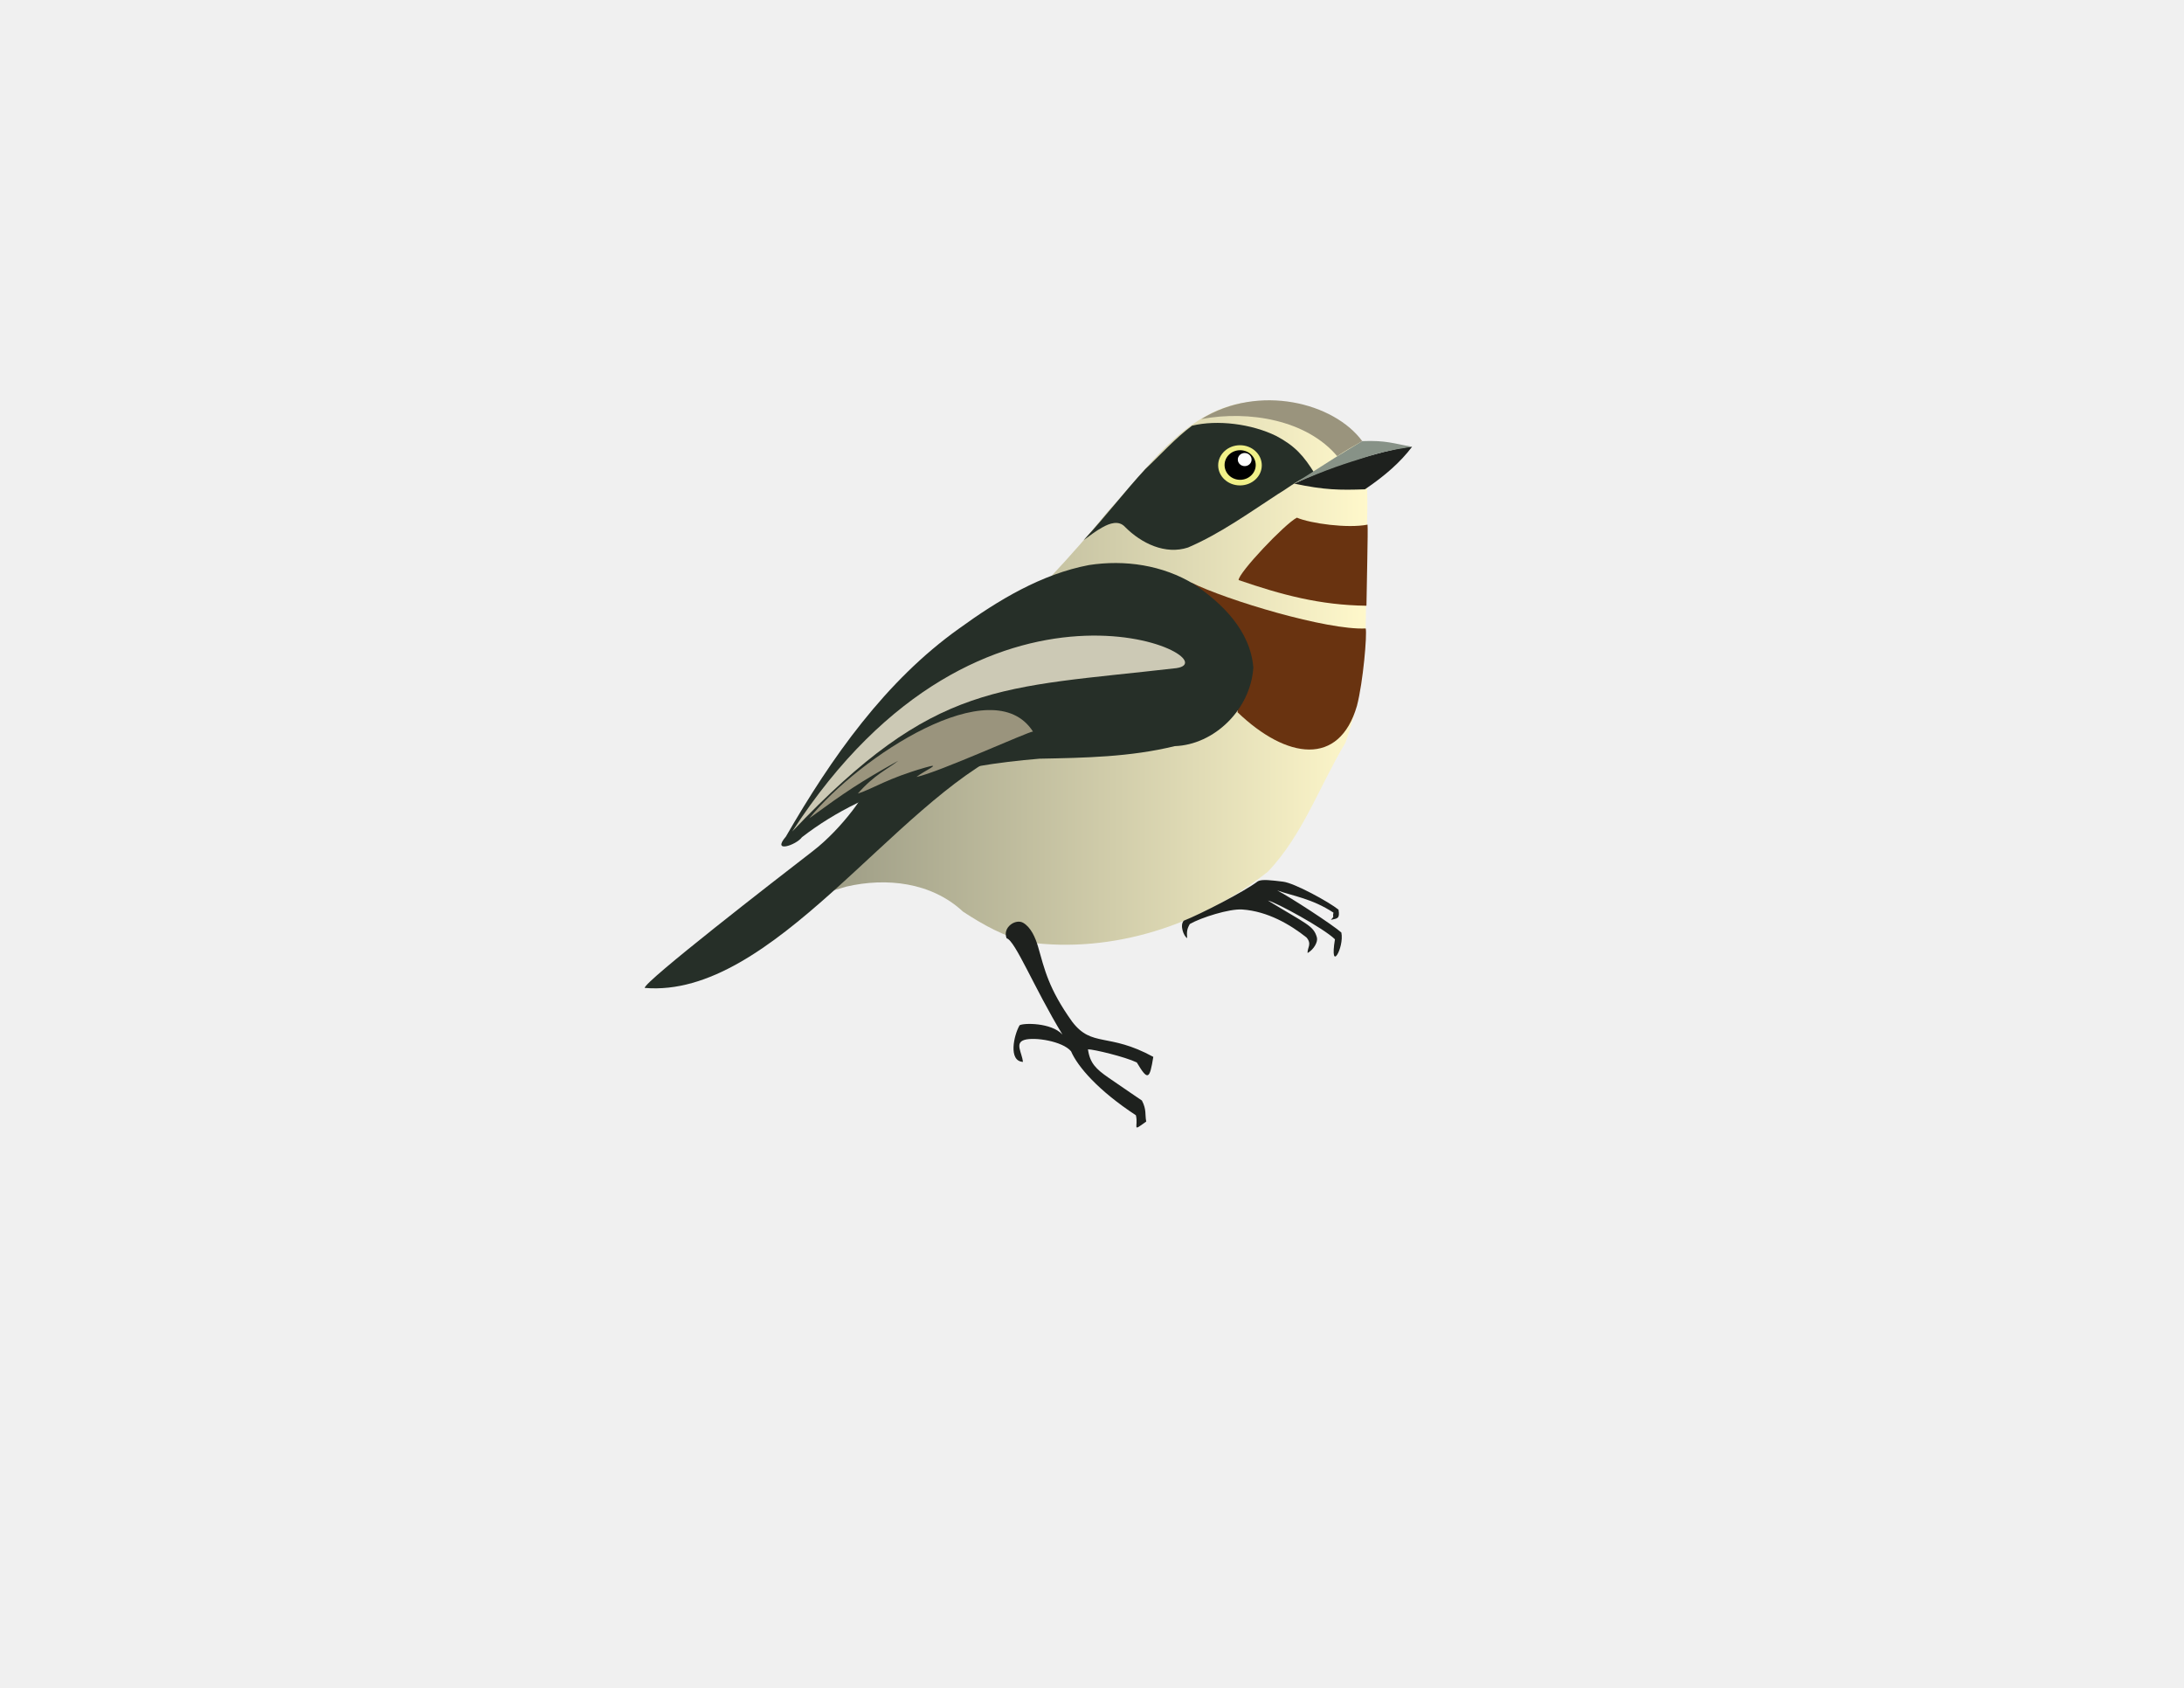
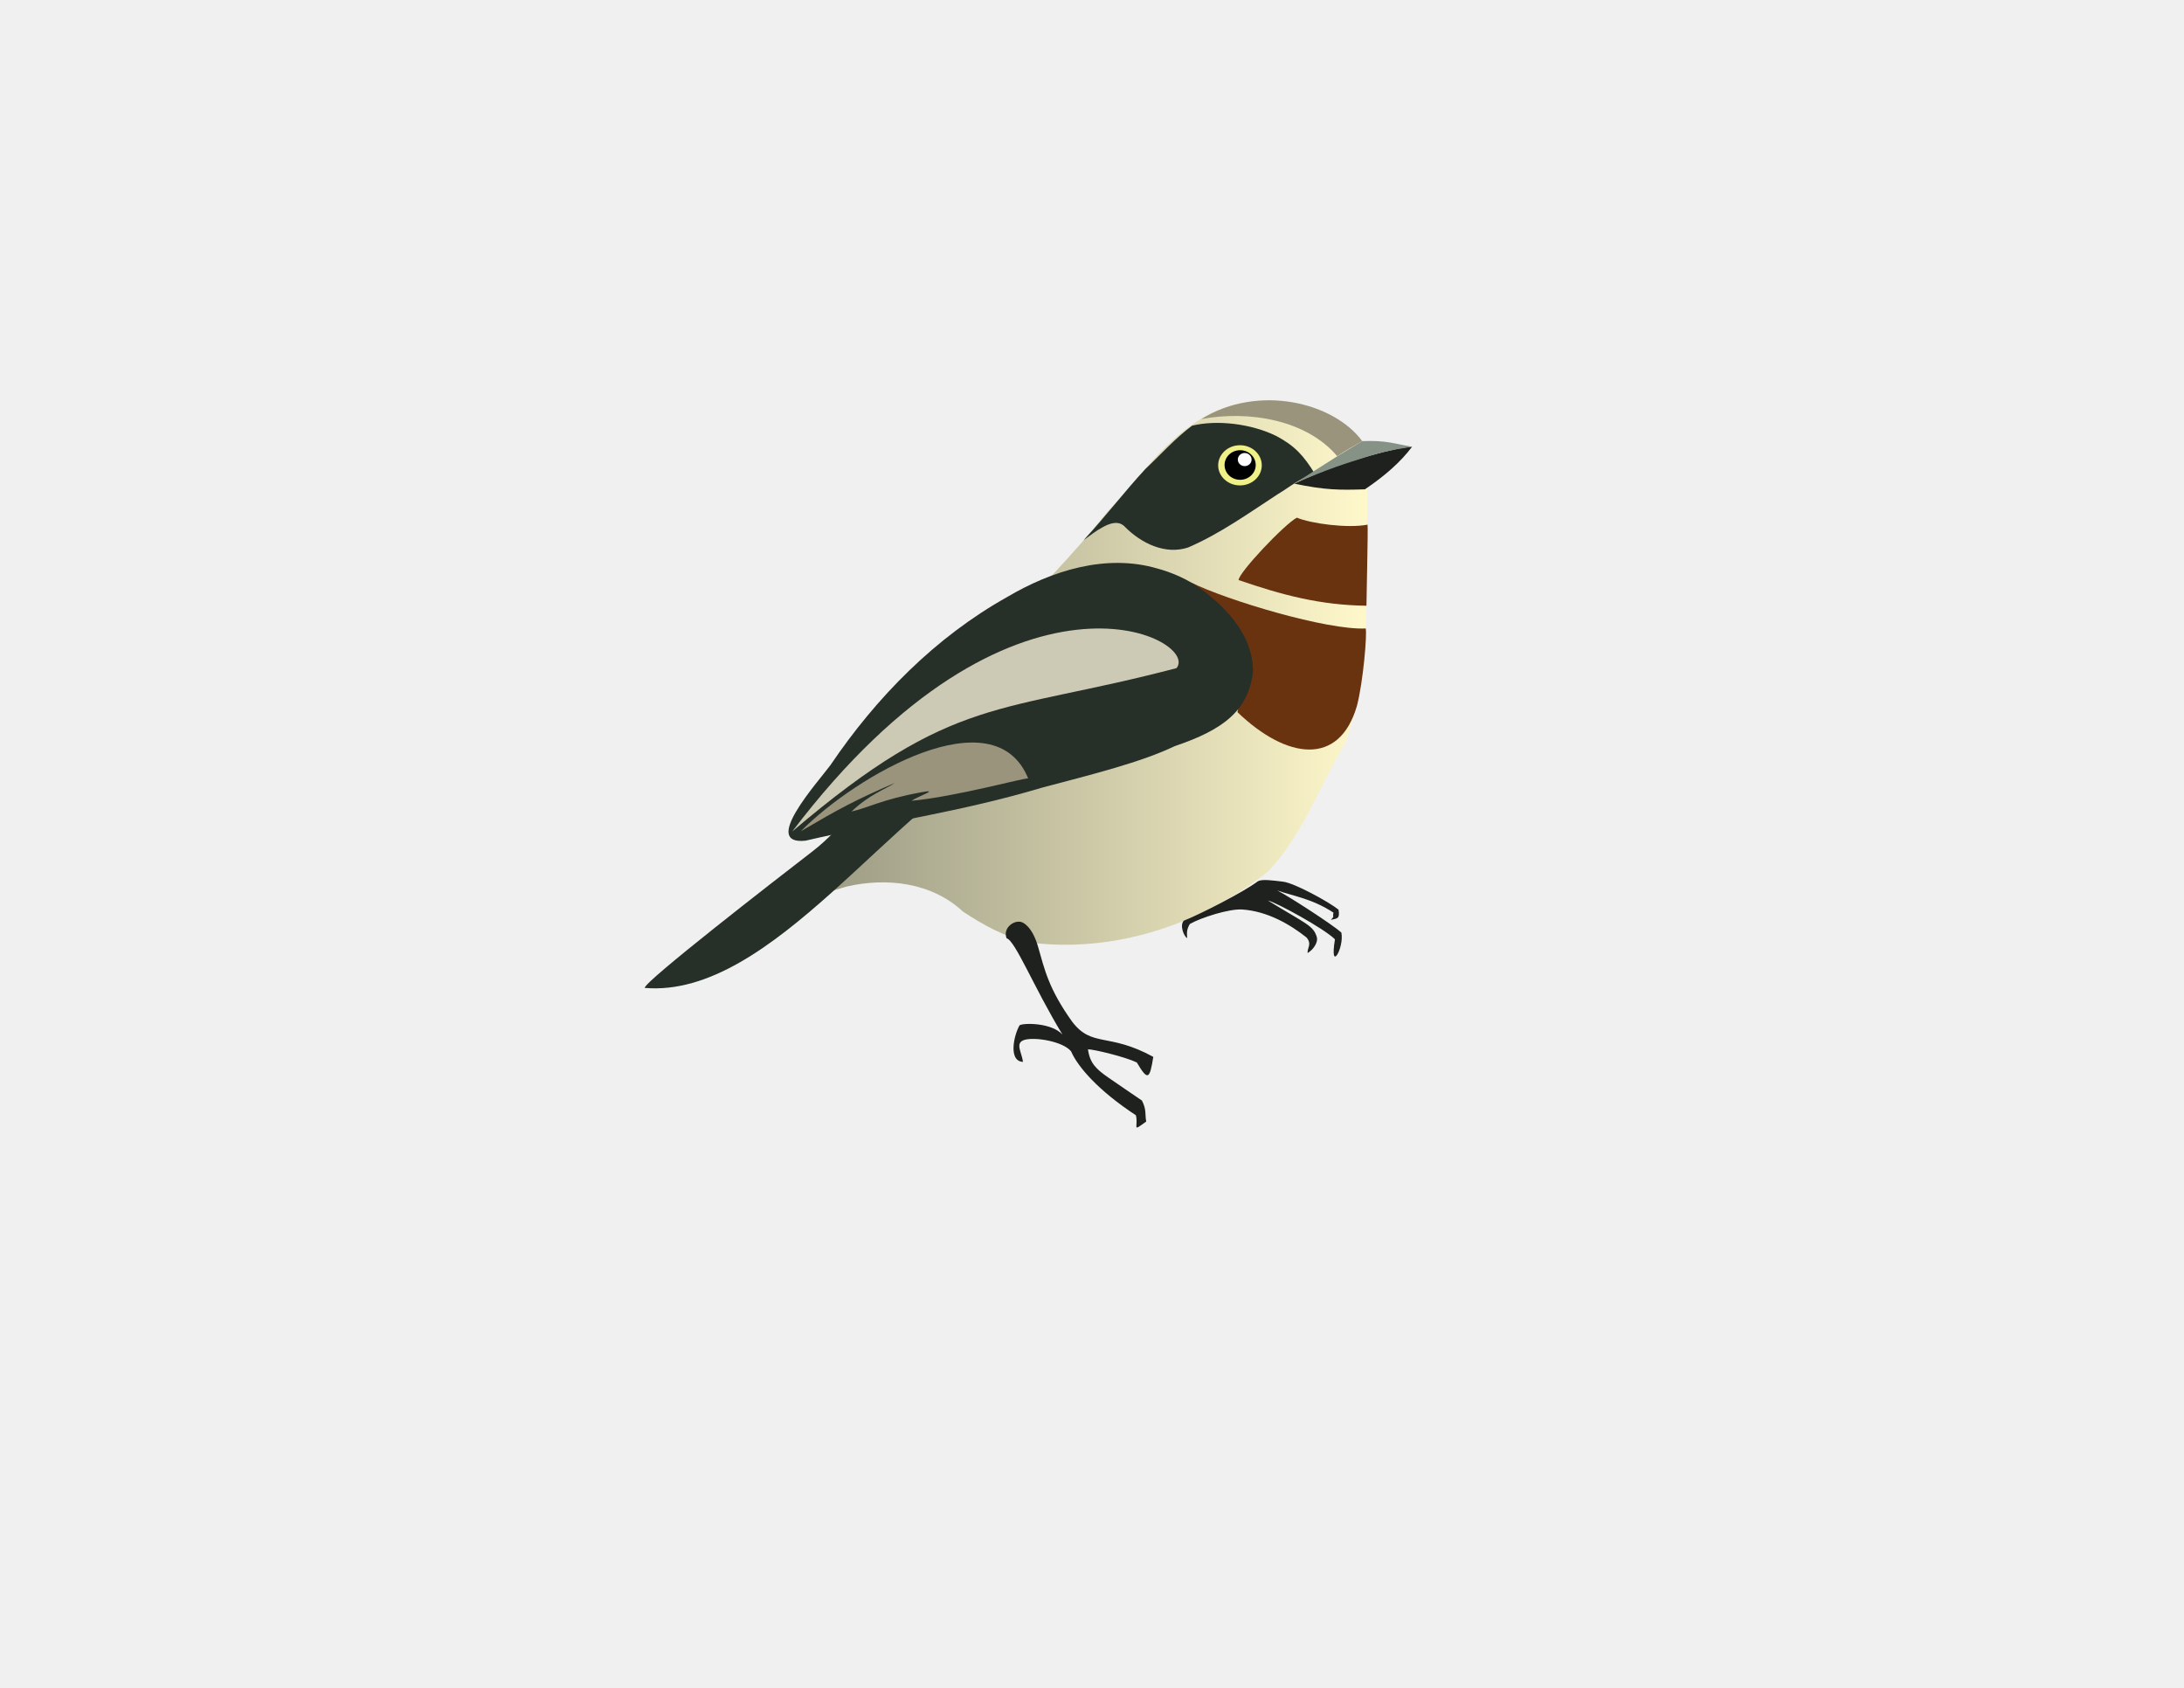
<svg xmlns="http://www.w3.org/2000/svg" xmlns:xlink="http://www.w3.org/1999/xlink" width="792pt" height="612pt" id="svg2" version="1.0">
  <defs id="defs4">
    <linearGradient id="linearGradient3038">
      <stop style="stop-color:#757769;stop-opacity:1;" offset="0" id="stop3040" />
      <stop style="stop-color:#fff8cb;stop-opacity:1;" offset="1" id="stop3042" />
    </linearGradient>
    <linearGradient xlink:href="#linearGradient3038" id="linearGradient3006" x1="2.836" y1="315.948" x2="915.594" y2="315.948" gradientUnits="userSpaceOnUse" />
    <linearGradient xlink:href="#linearGradient3038" id="linearGradient3029" gradientUnits="userSpaceOnUse" x1="2.836" y1="315.948" x2="915.594" y2="315.948" />
+     <linearGradient xlink:href="#linearGradient3038" id="linearGradient3027" gradientUnits="userSpaceOnUse" x1="2.836" y1="315.948" x2="915.594" y2="315.948" gradientTransform="matrix(0.9427679,0,0,1,2.898217,0)" />
  </defs>
  <g id="layer1">
    <g id="BirdBatis" transform="matrix(0.428474,0,0,0.428474,290.0398,209.1822)">
-       <g id="g3006" transform="matrix(0.9427679,0,0,1,2.898217,0)">
-         <path id="Body" d="m 509.511,574.972 c 101.099,12.849 206.268,-19.209 287.204,-79.765 41.861,-41.722 61.266,-95.952 92.673,-145.399 20.498,-55.748 24.303,-96.927 24.559,-154.399 -2.025,-57.829 5.925,-117.017 -1.815,-174.309 C 887.142,-31.616 818.206,-37.989 766.774,-33.671 695.49,-22.4 652.162,41.047 604.913,88.917 561.41,139.55 513.95,186.5 464.34,230.983 310.603,521.195 203.307,536.366 292.05,512.157 c 47.659,-10.383 101.676,-5.049 139.532,28.233 24.19,15.018 49.926,28.421 77.929,34.582 z" style="fill:url(#linearGradient3029);fill-opacity:1" />
-         <path id="HeadStripe" d="M 909.479,9.524 C 875.684,-33.855 785.793,-55.491 716.845,-15.354 c 57.159,-10.124 126.12,1.057 162.653,41.865 11.176,-6.993 18.301,-10.567 29.98,-16.986 z" style="fill:#9a947d;stroke:none" />
-         <path id="EyeMask" d="m 576.008,121.228 c 25.586,-25.811 48.385,-54.249 73.836,-80.157 18.535,-16.43 35.591,-34.629 55.913,-48.943 30.113,-6.967 71.305,-2.161 101.013,11.685 22.002,11.041 32.757,22.176 46.271,43.023 -16.592,2.97 -29.956,14.395 -44.41,22.391 -35.04,21.512 -69.398,44.866 -107.678,60.335 -27.095,8.43 -55.825,-4.594 -75.419,-23.216 -7.616,-7.852 -18.689,-3.968 -26.941,0.409 -7.995,4.058 -15.168,9.486 -22.585,14.473 z" style="fill:#262f28;fill-opacity:1" />
-         <path style="fill:#693310;fill-opacity:1;stroke:none" d="m 903.118,308.267 c 7.446,-26.815 12.29,-80.784 10.507,-87.364 -45.849,2.191 -166.076,-31.703 -209.305,-51.996 61.308,54.685 54.364,44.653 68.763,79.52 13.98,17.033 -10.886,48.006 -12.931,66.949 59.005,53.368 121.873,61.391 142.966,-7.11 z" id="Chest" />
-         <path style="fill:#262f28;fill-opacity:1;stroke:none" d="M 487.659,357.316 C 349.015,416.891 203.504,638.664 50.64,626.498 49.127,619.984 207.742,504.214 252.014,471.988 c 34.84,-25.321 68.027,-68.675 68.578,-81.717 22.191,-8.433 141.12,-33.677 167.067,-32.955 z" id="TailUpper" />
-         <path style="fill:#1e211e" d="m 581.183,695.752 c 6.73,-0.031 44.222,8.385 58.433,14.821 13.301,21.071 15.378,19.224 19.767,-6.287 -53.882,-27.757 -73.188,-10.225 -97.088,-39.644 -28.452,-37.52 -33.096,-59.276 -40.79,-84.448 -3.279,-10.728 -8.737,-22.112 -17.811,-27.145 -9.074,-5.033 -25.169,5.175 -19.878,17.465 10.19,2.229 33.097,56.352 66.84,108.631 -13.217,-13.684 -46.82,-13.211 -51.324,-10.501 -6.915,11.242 -13.749,40.485 4.072,41.301 -1.341,-10.679 -10.081,-21.383 1.65,-24.789 12.2,-3.542 45.795,1.441 55.859,12.817 8.029,17.422 32.401,44.237 77.642,72.206 3.292,13.18 -5.808,19.572 12.375,7.06 -1.724,-7.892 0.593,-13.259 -5.172,-23.676 0,0 -25.247,-16.147 -40.071,-25.828 -14.824,-9.681 -22.256,-16.431 -24.505,-31.981 z" id="LegLeft" />
-         <path style="fill:#1e211e;fill-opacity:1;stroke:none" d="m 855.216,569.62 c -3.888,-13.548 -12.749,-15.167 -58.632,-41.731 9.71,1.938 67.274,31.561 80.227,43.743 -6.824,39.35 11.396,9.521 7.666,-7.629 -9.602,-8.284 -61.807,-40.312 -76.747,-47.499 18.686,6.234 41.732,9.205 67.298,25.03 -1.434,6.02 1.752,3.173 -3.046,8.134 7.699,-1.588 10.943,-1.145 9.114,-11.493 -11.678,-8.833 -52.673,-29.973 -66.277,-31.545 -13.604,-1.572 -25.323,-3.021 -30.219,-0.504 -16.263,11.685 -68.345,36.933 -88.821,44.537 -4.897,5.331 -0.041,17.262 4.098,19.739 -0.191,-5.764 -1.03,-9.178 3.204,-16.02 13.578,-7.346 47.381,-17.363 62.684,-16.381 30.606,1.963 57.668,17.108 76.951,31.536 6.836,7.451 0.88,11.735 1.32,17.603 7.599,-4.072 12.573,-12.662 11.179,-17.52 z" id="LegRight" />
-         <g transform="matrix(-1,0,0,1,933.0975,0)" id="Beak">
-           <path id="BeakLower" d="m 104.971,57.474 c -36.118,7.238 -54.418,7.429 -84.595,6.432 -24.463,-15.64 -42.777,-30.942 -56.445,-48.064 10.282,0.444 26.446,3.735 50.502,10.039 24.056,6.304 52.978,14.809 90.539,31.593 z" style="fill:#1e211e" />
-           <path style="fill:#879287;fill-opacity:1" d="M 104.971,57.474 C 53.599,26.511 53.599,26.511 23.619,9.524 -5.397,8.454 -14.165,12.391 -35.864,15.827 c 27.277,4.06 37.973,6.63 53.795,11.35 26.878,8.017 45.176,13.067 87.04,30.298 z" id="BeakUpper" />
-         </g>
-         <path style="fill:#f0f088;fill-opacity:1;stroke:none" id="path2541" d="m 202.143,38.612 c 0,12.525 -10.633,22.679 -23.75,22.679 -13.117,0 -23.75,-10.154 -23.75,-22.679 0,-12.525 10.633,-22.679 23.75,-22.679 13.117,0 23.75,10.154 23.75,22.679 z" transform="matrix(-1.099266,0,0,1,959.2347,-1.785711)" />
-         <path id="path2543" d="m 763.283,19.78 c -10.303,0 -18.589,7.468 -18.589,16.699 0,9.231 8.286,16.699 18.589,16.699 10.303,0 18.694,-7.468 18.694,-16.699 0,-9.231 -8.391,-16.699 -18.694,-16.699 z" style="fill:#000000;fill-opacity:1;stroke:none" />
-         <g transform="matrix(-1,0,0,1,933.0975,0)" id="Wing">
-           <path id="WingBackground" d="m 224.611,171.184 c -33.224,21.386 -67.028,52 -70.641,93.832 3.341,47.55 46.966,87.155 94.121,88.663 53.055,12.275 107.695,13.19 161.833,14.172 99.355,7.719 202.289,28.736 284.329,88.572 6.611,8.807 36.806,18.574 19.269,-0.652 C 658.873,366.449 594.171,280.017 506.212,221.003 459.1,188.778 407.591,159.6 350.823,149.378 307.924,143.122 262.443,149.277 224.611,171.184 z" style="fill:#262f28;fill-opacity:1" />
-           <path id="WingTip" d="m 685.43,435.076 c -43.425,-29.826 -59.892,-40.353 -106.408,-64.91 12.35,9.44 28.173,15.246 48.362,37.054 -19.453,-6.016 -34.278,-16.744 -80.542,-29.351 -23.132,-6.304 1.941,4.096 10.352,10.591 -26.439,-5.121 -134.523,-51.525 -139.445,-51.219 47.904,-70.54 207.797,28.295 267.68,97.836 z" style="fill:#9a947d;stroke:none" />
-           <path id="WingStripe" d="M 245.922,265.652 C 458.628,288.783 534.148,279.308 705.899,450.005 477.769,117.873 176.207,255.763 245.922,265.652 z" style="fill:#f5efd7;fill-opacity:0.803;fill-rule:evenodd;stroke:none" />
-         </g>
-         <path transform="matrix(2.333864,0,0,2.333864,-676.9134,-488.2028)" d="m 605.465,195.747 c 7.924,-3.124 16.207,-5.261 24.373,-7.649 12.07,-3.654 24.32,-6.576 36.67,-9.096 4.476,-0.907 8.964,-1.793 13.526,-2.101 1.118,-0.058 2.242,-0.1 3.362,-0.049 0.387,0.014 0.774,0.015 1.161,0.013 0.223,-0.006 0.446,-0.006 0.669,-0.004 1.198,0.037 2.396,0.036 3.595,0.037 1.464,0.004 2.927,-0.004 4.391,-0.01 1.361,-0.156 1.916,0.12 3.085,0.719 1.343,0.703 2.529,1.543 3.6,2.616 1.136,1.161 2.08,2.504 2.778,3.969 0.454,0.792 0.455,1.706 0.663,2.564 0.158,0.589 0.53,0.974 1.018,1.318 0.854,0.461 1.765,0.674 2.72,0.833 0.153,0.021 0.307,0.042 0.46,0.063 0,0 -8.7,6.095 -8.7,6.095 l 0,0 c -0.154,-0.033 -0.308,-0.065 -0.462,-0.097 -1.067,-0.253 -2.128,-0.583 -3.031,-1.228 -0.591,-0.514 -1.098,-1.086 -1.335,-1.847 -0.298,-0.8 -0.142,-1.709 -0.55,-2.493 -0.601,-1.373 -1.481,-2.603 -2.556,-3.648 -1.024,-0.967 -2.186,-1.695 -3.457,-2.302 -0.908,-0.411 -1.817,-0.352 -2.803,-0.335 -1.454,-0.006 -2.909,-0.014 -4.363,-0.01 -1.233,0.002 -2.465,0.002 -3.697,0.038 -0.223,10e-4 -0.446,0.002 -0.669,-0.009 -0.393,-0.01 -0.786,-0.022 -1.178,-0.044 -1.045,-0.042 -2.09,-0.027 -3.134,0.027 -4.346,0.284 -8.64,1.027 -12.92,1.811 -12.221,2.321 -24.304,5.215 -36.206,8.855 -8.516,2.57 -17.157,4.936 -25.314,8.53 0,0 8.306,-6.564 8.306,-6.564 z" id="path3153" style="fill:#000000;fill-opacity:0" />
-         <path style="fill:#693310" d="m 914.52,195.265 c 0.283,-23.781 1.988,-84.654 1.312,-91.504 -23.865,4.441 -68.119,-1.275 -84.577,-7.873 -14.621,7.061 -70.158,62.48 -69.752,70.435 51.658,16.669 97.078,28.273 153.017,28.942 z" id="Beard" />
-         <path transform="matrix(1.867091,0,0,1.867091,-380.5536,-390.7682)" d="m 619.993,225.536 c 0,2.189 -1.978,3.964 -4.417,3.964 -2.44,0 -4.417,-1.775 -4.417,-3.964 0,-2.189 1.978,-3.964 4.417,-3.964 2.44,0 4.417,1.775 4.417,3.964 z" id="path3010" style="fill:#ffffff;fill-opacity:1;fill-rule:nonzero" />
+       <path style="fill:url(#linearGradient3027);fill-opacity:1" d="m 483.249,574.972 c 95.313,12.849 194.463,-19.209 270.766,-79.765 39.466,-41.722 57.759,-95.952 87.369,-145.399 19.325,-55.748 22.912,-96.927 23.153,-154.399 C 862.629,137.58 870.124,78.393 862.827,21.101 839.267,-31.616 774.276,-37.989 725.788,-33.671 658.583,-22.4 617.736,41.047 573.191,88.917 532.177,139.55 487.434,186.5 440.663,230.983 295.725,521.195 194.569,536.366 278.234,512.157 c 44.932,-10.383 95.857,-5.049 131.546,28.233 22.805,15.018 47.069,28.421 73.469,34.582 z" id="Body" />
+       <path style="fill:#9a947d;stroke:none" d="M 860.325,9.524 C 828.465,-33.855 743.718,-55.491 678.717,-15.354 c 53.888,-10.124 118.902,1.057 153.344,41.865 10.536,-6.993 17.254,-10.567 28.265,-16.986 z" id="HeadStripe" />
+       <path style="fill:#262f28;fill-opacity:1" d="m 545.94,121.228 c 24.121,-25.811 45.616,-54.249 69.61,-80.157 17.474,-16.43 33.554,-34.629 52.713,-48.943 28.389,-6.967 67.224,-2.161 95.232,11.685 20.742,11.041 30.882,22.176 43.623,43.023 -15.643,2.97 -28.242,14.395 -41.868,22.391 -33.035,21.512 -65.426,44.866 -101.515,60.335 -25.544,8.43 -52.63,-4.594 -71.102,-23.216 -7.18,-7.852 -17.62,-3.968 -25.399,0.409 -7.537,4.058 -14.3,9.486 -21.292,14.473 z" id="EyeMask" />
+       <path id="Chest" d="m 854.329,308.267 c 7.02,-26.815 11.587,-80.784 9.906,-87.364 -43.225,2.191 -156.571,-31.703 -197.326,-51.996 57.799,54.685 51.252,44.653 64.827,79.52 13.18,17.033 -10.263,48.006 -12.191,66.949 55.628,53.368 114.898,61.391 134.783,-7.11 z" style="fill:#693310;fill-opacity:1;stroke:none" />
+       <path id="TailUpper" d="M 462.647,357.316 C 331.938,416.891 194.755,638.664 50.64,626.498 49.213,619.984 198.75,504.214 240.489,471.988 c 32.846,-25.321 64.134,-68.675 64.653,-81.717 20.921,-8.433 133.043,-33.677 157.505,-32.955 z" style="fill:#262f28;fill-opacity:1;stroke:none" />
+       <path id="LegLeft" d="m 550.819,695.752 c 6.345,-0.031 41.691,8.385 55.089,14.821 12.539,21.071 14.498,19.224 18.636,-6.287 -50.798,-27.757 -68.999,-10.225 -91.532,-39.644 -26.824,-37.52 -31.201,-59.276 -38.456,-84.448 -3.092,-10.728 -8.237,-22.112 -16.792,-27.145 -8.555,-5.033 -23.728,5.175 -18.74,17.465 9.607,2.229 31.203,56.352 63.014,108.631 -12.46,-13.684 -44.14,-13.211 -48.386,-10.501 -6.519,11.242 -12.962,40.485 3.839,41.301 -1.264,-10.679 -9.504,-21.383 1.556,-24.789 11.502,-3.542 43.174,1.441 52.662,12.817 7.57,17.422 30.546,44.237 73.199,72.206 3.103,13.18 -5.476,19.572 11.667,7.06 -1.625,-7.892 0.559,-13.259 -4.876,-23.676 0,0 -23.802,-16.147 -37.778,-25.828 -13.976,-9.681 -20.982,-16.431 -23.103,-31.981 z" style="fill:#1e211e" />
+       <path id="LegRight" d="m 809.169,569.62 c -3.665,-13.548 -12.019,-15.167 -55.276,-41.731 9.155,1.938 63.424,31.561 75.636,43.743 -6.433,39.35 10.744,9.521 7.227,-7.629 -9.053,-8.284 -58.27,-40.312 -72.354,-47.499 17.617,6.234 39.344,9.205 63.446,25.03 -1.352,6.02 1.652,3.173 -2.872,8.134 7.258,-1.588 10.317,-1.145 8.592,-11.493 -11.01,-8.833 -49.659,-29.973 -62.484,-31.545 -12.825,-1.572 -23.874,-3.021 -28.49,-0.504 -15.332,11.685 -64.434,36.933 -83.737,44.537 -4.617,5.331 -0.039,17.262 3.864,19.739 -0.18,-5.764 -0.971,-9.178 3.021,-16.02 12.801,-7.346 44.67,-17.363 59.097,-16.381 28.854,1.963 54.368,17.108 72.547,31.536 6.445,7.451 0.83,11.735 1.245,17.603 7.164,-4.072 11.854,-12.662 10.54,-17.52 z" style="fill:#1e211e;fill-opacity:1;stroke:none" />
+       <g id="Beak" transform="matrix(-0.9427679,0,0,1,882.5926,0)">
+         <path style="fill:#1e211e" d="m 104.971,57.474 c -36.118,7.238 -54.418,7.429 -84.595,6.432 -24.463,-15.64 -42.777,-30.942 -56.445,-48.064 10.282,0.444 26.446,3.735 50.502,10.039 24.056,6.304 52.978,14.809 90.539,31.593 z" id="BeakLower" />
+         <path id="BeakUpper" d="M 104.971,57.474 C 53.599,26.511 53.599,26.511 23.619,9.524 -5.397,8.454 -14.165,12.391 -35.864,15.827 c 27.277,4.06 37.973,6.63 53.795,11.35 26.878,8.017 45.176,13.067 87.04,30.298 z" style="fill:#879287;fill-opacity:1" />
      </g>
+       <path transform="matrix(-1.036352,0,0,1,907.234,-1.785711)" d="m 202.143,38.612 a 23.75,22.679 0 1 1 -47.5,0 23.75,22.679 0 1 1 47.5,0 z" id="path2541" style="fill:#f0f088;fill-opacity:1;stroke:none" />
+       <path style="fill:#000000;fill-opacity:1;stroke:none" d="m 722.497,19.78 c -9.714,0 -17.525,7.468 -17.525,16.699 0,9.231 7.812,16.699 17.525,16.699 9.714,0 17.624,-7.468 17.624,-16.699 0,-9.231 -7.911,-16.699 -17.624,-16.699 z" id="path2543" />
+       <path style="fill:#262f28;fill-opacity:1" d="m 670.837,171.184 c 33.025,22.31 66.442,55.751 66.192,98.261 -4.957,43.881 -33.072,65.637 -88.328,84.233 -37.967,18.208 -92.227,31.629 -149.26,46.718 -92.147,27.528 -176.678,38.867 -267.286,59.94 -50.956,5.524 13.624,-65.733 28.027,-85.19 51.797,-76.583 118.324,-144.316 199.426,-189.703 50.361,-29.744 111.662,-49.212 169.741,-32.12 14.569,3.987 28.618,9.942 41.49,17.861 z" id="WingBackground" />
+       <path id="WingTip" d="m 226.73,449.756 c 43.695,-25.62 60.187,-34.556 106.259,-54.643 -12.522,8.239 -27.941,12.537 -49.043,32.35 18.846,-4.168 33.818,-13.458 78.468,-21.678 22.325,-4.11 -2.227,3.894 -10.762,9.572 50.687,-4.739 127.079,-26.008 131.665,-25.244 -37.945,-93.703 -193.515,-3.957 -256.588,59.643 z" style="fill:#9a947d;stroke:none" />
+       <path id="WingStripe" d="M 650.745,265.652 C 450.213,318.389 400.162,294.111 217.094,450.005 466.002,122.102 678.406,232.502 650.745,265.652 z" style="fill:#f5efd7;fill-opacity:0.803;fill-rule:evenodd;stroke:none" />
+       <path style="fill:#000000;fill-opacity:0" id="path3153" d="m 696.927,-31.355 c 17.435,-7.29 35.659,-12.279 53.627,-17.852 26.559,-8.529 53.512,-15.347 80.685,-21.23 9.849,-2.118 19.723,-4.184 29.762,-4.904 2.461,-0.135 4.933,-0.234 7.397,-0.115 0.851,0.033 1.702,0.034 2.554,0.03 0.491,-0.014 0.981,-0.014 1.472,-0.009 2.635,0.085 5.273,0.083 7.909,0.087 3.22,0.009 6.44,-0.009 9.66,-0.024 2.995,-0.365 4.215,0.281 6.789,1.678 2.954,1.641 5.565,3.601 7.921,6.106 2.499,2.709 4.576,5.844 6.113,9.263 1,1.848 1.002,3.983 1.458,5.983 0.348,1.375 1.167,2.273 2.239,3.076 1.879,1.076 3.884,1.573 5.984,1.944 0.338,0.049 0.675,0.098 1.013,0.148 0,0 -19.143,14.224 -19.143,14.224 l 0,0 c -0.339,-0.076 -0.678,-0.152 -1.017,-0.227 -2.348,-0.591 -4.683,-1.361 -6.67,-2.865 -1.3,-1.199 -2.416,-2.534 -2.936,-4.311 -0.655,-1.866 -0.313,-3.989 -1.209,-5.818 -1.323,-3.205 -3.259,-6.074 -5.624,-8.514 -2.253,-2.257 -4.811,-3.956 -7.607,-5.373 -1.997,-0.96 -3.999,-0.821 -6.167,-0.781 -3.2,-0.014 -6.4,-0.032 -9.6,-0.023 -2.712,0.005 -5.425,0.005 -8.136,0.088 -0.491,0.002 -0.981,0.005 -1.471,-0.021 -0.864,-0.023 -1.729,-0.05 -2.592,-0.102 -2.298,-0.097 -4.599,-0.064 -6.896,0.062 -9.562,0.662 -19.011,2.397 -28.428,4.226 -26.889,5.417 -53.477,12.171 -79.665,20.667 -18.738,5.998 -37.751,11.52 -55.698,19.909 0,0 18.276,-15.32 18.276,-15.32 z" />
+       <path id="Beard" d="m 865.079,195.265 c 0.266,-23.781 1.874,-84.654 1.237,-91.504 -22.499,4.441 -64.221,-1.275 -79.736,-7.873 -13.784,7.061 -66.143,62.48 -65.76,70.435 48.702,16.669 91.522,28.273 144.26,28.942 z" style="fill:#693310" />
+       <path style="fill:#ffffff;fill-opacity:1;fill-rule:nonzero" id="path3010" d="m 619.993,225.536 a 4.417,3.964 0 1 1 -8.834,0 4.417,3.964 0 1 1 8.834,0 z" transform="matrix(1.760234,0,0,1.867091,-355.8755,-390.7682)" />
    </g>
  </g>
</svg>
